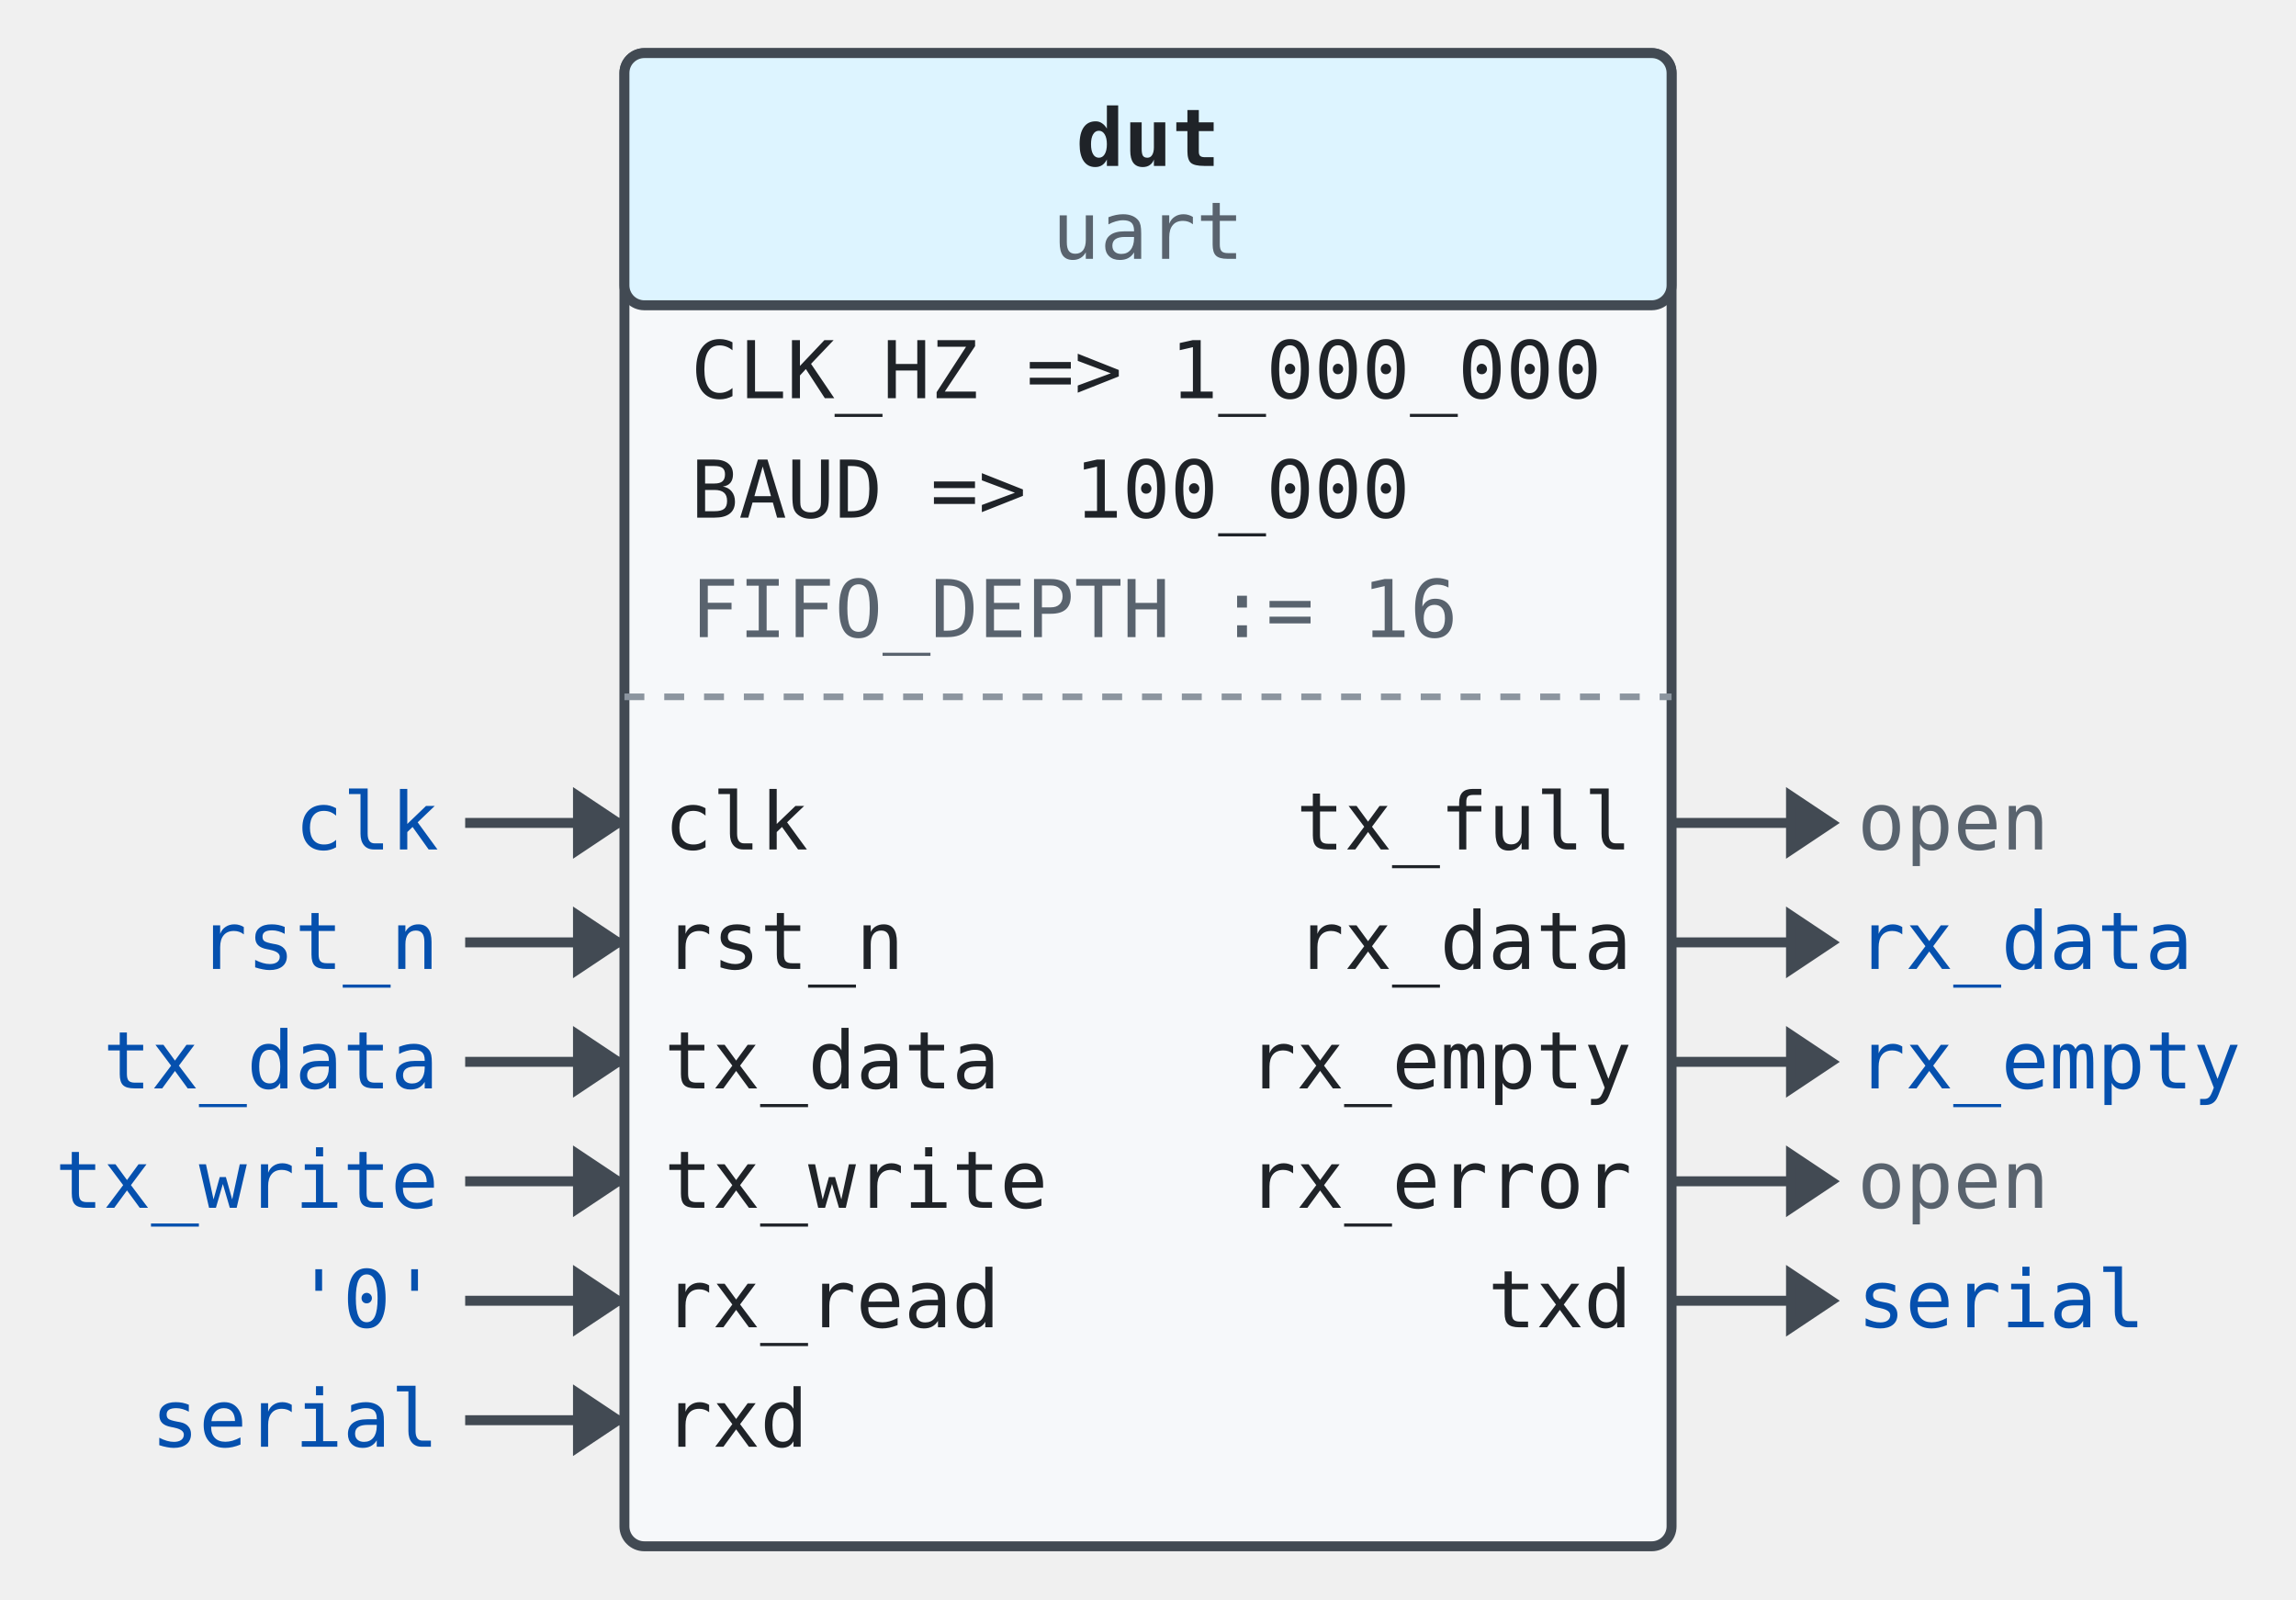
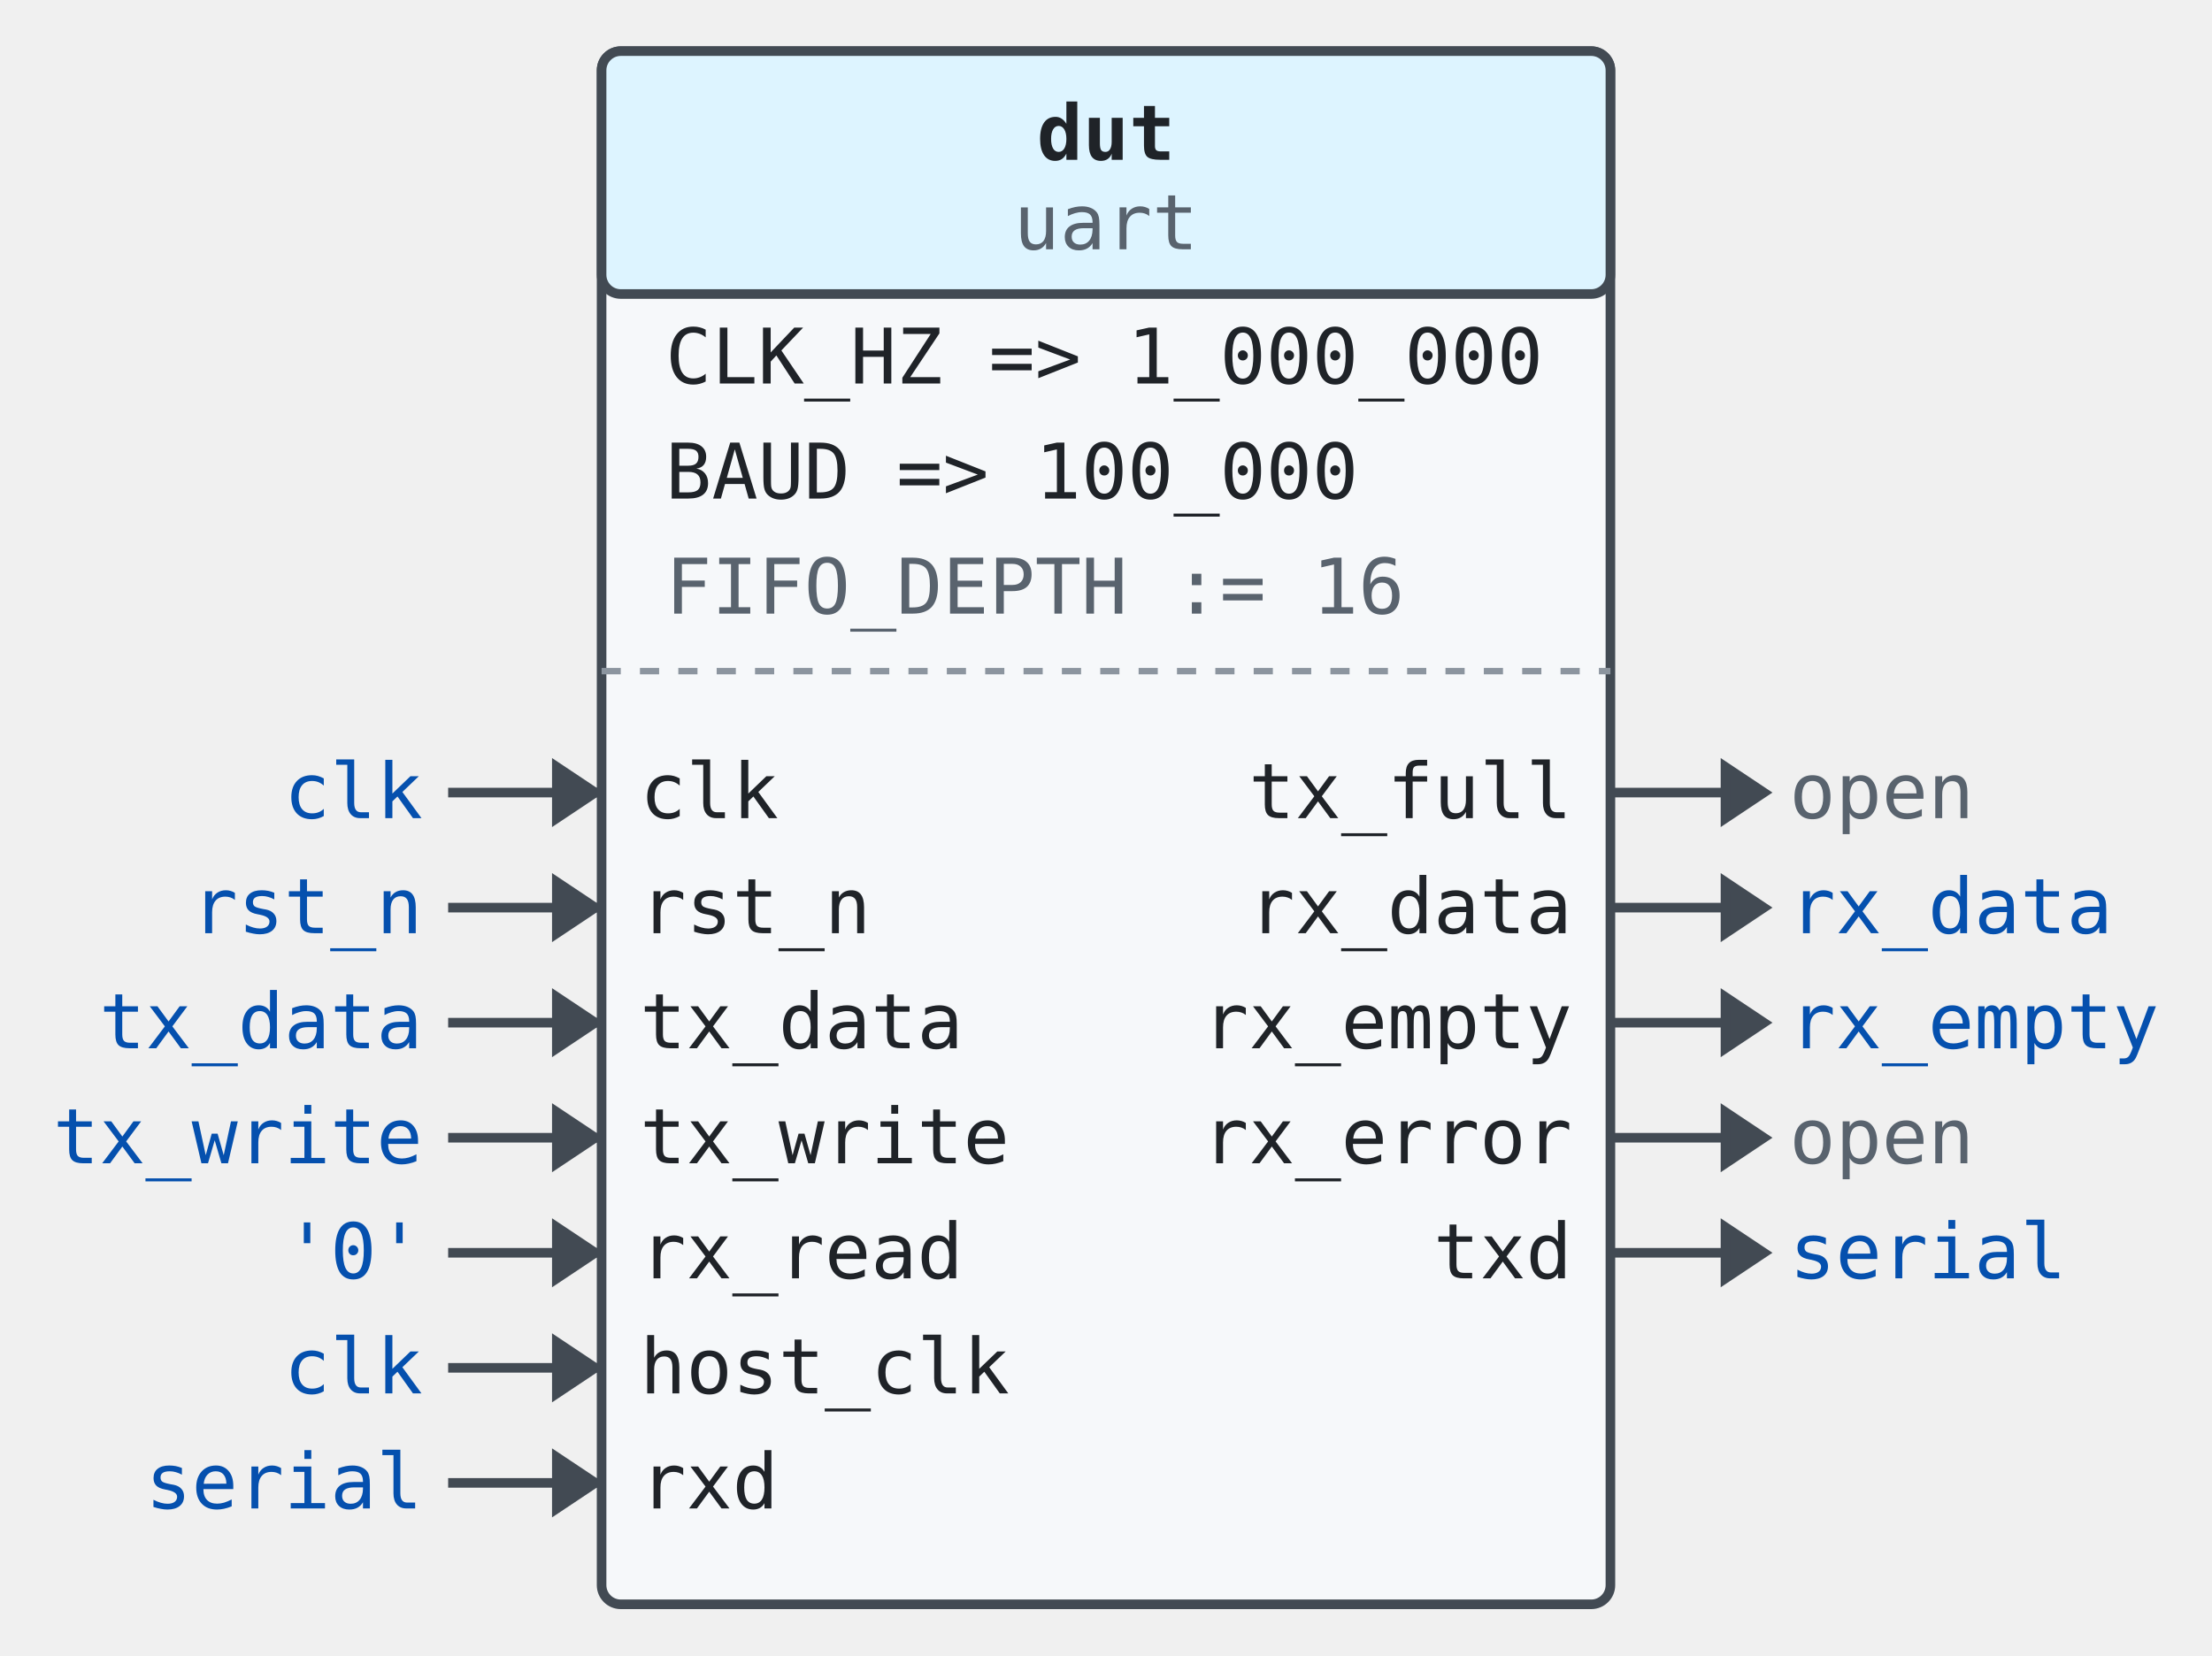
- <svg xmlns="http://www.w3.org/2000/svg" class="vfl-svg" width="346" height="241" viewBox="-94.0 -8.0 345.8 241.0" role="img">
-   <style>.vfl-box{fill:#f6f8fa;stroke:#424a53;stroke-width:1.5}.vfl-head{fill:#ddf4ff;stroke:#424a53;stroke-width:1.5}.vfl-ext{fill:#ffffff;stroke:#8c959f;stroke-width:1.2;stroke-dasharray:4 3}.vfl-sep{stroke:#8c959f;stroke-width:1;stroke-dasharray:3 3}.vfl-pin{stroke:#424a53;stroke-width:1.5;fill:#424a53}.vfl-edge{stroke:#57606a;stroke-width:1.2;fill:none}.vfl-arrow{fill:#57606a}.vfl-wire{stroke:#0969da;stroke-width:1.3;fill:none}.vfl-dot{fill:#0969da}.vfl-term{fill:#ddf4ff;stroke:#424a53;stroke-width:1.2}.vfl-small{font-size:10px}.vfl-actual{fill:#0550ae}.vfl-state{fill:#f6f8fa;stroke:#424a53;stroke-width:1.5}.vfl-initial{fill:#ddf4ff;stroke:#0969da;stroke-width:2}.vfl-label-bg{fill:#ffffff;fill-opacity:0.85}text{font-family:ui-monospace,SFMono-Regular,Menlo,Consolas,'DejaVu Sans Mono','Liberation Mono',monospace;font-size:12px;fill:#1f2328}.vfl-title{font-weight:bold}.vfl-muted{fill:#59636e}a:hover text{text-decoration:underline}@media (prefers-color-scheme:dark){.vfl-box{fill:#151b23;stroke:#9198a1}.vfl-head{fill:#0c2d6b;stroke:#9198a1}.vfl-ext{fill:#0d1117;stroke:#656c76}.vfl-pin{stroke:#9198a1;fill:#9198a1}.vfl-edge{stroke:#9198a1}.vfl-arrow{fill:#9198a1}.vfl-wire{stroke:#4493f8}.vfl-dot{fill:#4493f8}.vfl-term{fill:#0c2d6b;stroke:#9198a1}.vfl-state{fill:#151b23;stroke:#9198a1}.vfl-initial{fill:#0c2d6b;stroke:#4493f8}.vfl-label-bg{fill:#0d1117}text{fill:#f0f6fc}.vfl-actual{fill:#79c0ff}.vfl-muted{fill:#9198a1}}</style>
+ <svg xmlns="http://www.w3.org/2000/svg" class="vfl-svg" width="346" height="259" viewBox="-94.0 -8.0 345.8 259.0" role="img">
+   <style>.vfl-box{fill:#f6f8fa;stroke:#424a53;stroke-width:1.5}.vfl-head{fill:#ddf4ff;stroke:#424a53;stroke-width:1.5}.vfl-ext{fill:#ffffff;stroke:#8c959f;stroke-width:1.2;stroke-dasharray:4 3}.vfl-sep{stroke:#8c959f;stroke-width:1;stroke-dasharray:3 3}.vfl-pin{stroke:#424a53;stroke-width:1.5;fill:#424a53}.vfl-edge{stroke:#57606a;stroke-width:1.2;fill:none}.vfl-arrow{fill:#57606a}.vfl-wire{stroke:#0969da;stroke-width:1.3;fill:none}.vfl-dot{fill:#0969da}.vfl-term{fill:#ddf4ff;stroke:#424a53;stroke-width:1.2}.vfl-small{font-size:10px}.vfl-actual{fill:#0550ae}.vfl-cross{stroke:#cf222e;stroke-width:1.5;fill:none}.vfl-cross-text{fill:#cf222e}.vfl-grid{stroke:#d0d7de;stroke-width:0.8;stroke-dasharray:2 3}.vfl-wave{stroke:#424a53;stroke-width:1.3;fill:none}.vfl-wave-x{fill:url(#vfl-hatch)}.vfl-wave-d0{fill:#ffffff}.vfl-wave-d2{fill:#ffffff}.vfl-wave-d3{fill:#fff8c5}.vfl-wave-d4{fill:#ffebe9}.vfl-wave-d5{fill:#ddf4ff}.vfl-wave-d6{fill:#dafbe1}.vfl-wave-d7{fill:#fbefff}.vfl-wave-d8{fill:#fff1e5}.vfl-wave-d9{fill:#eaeef2}.vfl-gap{fill:#ffffff;stroke:#424a53;stroke-width:1}.vfl-state{fill:#f6f8fa;stroke:#424a53;stroke-width:1.5}.vfl-initial{fill:#ddf4ff;stroke:#0969da;stroke-width:2}.vfl-label-bg{fill:#ffffff;fill-opacity:0.85}text{font-family:ui-monospace,SFMono-Regular,Menlo,Consolas,'DejaVu Sans Mono','Liberation Mono',monospace;font-size:12px;fill:#1f2328}.vfl-title{font-weight:bold}.vfl-muted{fill:#59636e}a:hover text{text-decoration:underline}@media (prefers-color-scheme:dark){.vfl-box{fill:#151b23;stroke:#9198a1}.vfl-head{fill:#0c2d6b;stroke:#9198a1}.vfl-ext{fill:#0d1117;stroke:#656c76}.vfl-pin{stroke:#9198a1;fill:#9198a1}.vfl-edge{stroke:#9198a1}.vfl-arrow{fill:#9198a1}.vfl-wire{stroke:#4493f8}.vfl-dot{fill:#4493f8}.vfl-term{fill:#0c2d6b;stroke:#9198a1}.vfl-state{fill:#151b23;stroke:#9198a1}.vfl-initial{fill:#0c2d6b;stroke:#4493f8}.vfl-label-bg{fill:#0d1117}text{fill:#f0f6fc}.vfl-actual{fill:#79c0ff}.vfl-cross{stroke:#ff7b72}.vfl-cross-text{fill:#ff7b72}.vfl-grid{stroke:#3d444d}.vfl-wave{stroke:#9198a1}.vfl-wave-d0{fill:#151b23}.vfl-wave-d2{fill:#151b23}.vfl-wave-d3{fill:#3b2e00}.vfl-wave-d4{fill:#4c1d1d}.vfl-wave-d5{fill:#0c2d6b}.vfl-wave-d6{fill:#0f3a1d}.vfl-wave-d7{fill:#3a1d4c}.vfl-wave-d8{fill:#4a2a10}.vfl-wave-d9{fill:#262c36}.vfl-gap{fill:#0d1117;stroke:#9198a1}.vfl-muted{fill:#9198a1}}</style>
  <defs>
    <marker id="vfl-arrow" viewBox="0 0 10 10" refX="9" refY="5" markerWidth="8" markerHeight="8" orient="auto-start-reverse">
      <path class="vfl-arrow" d="M0,0L10,5L0,10z" />
    </marker>
  </defs>
-   <rect class="vfl-box" x="0.0" y="0.0" width="157.8" height="225.0" rx="3" />
+   <rect class="vfl-box" x="0.0" y="0.0" width="157.8" height="243.0" rx="3" />
  <rect class="vfl-head" x="0.0" y="0.0" width="157.8" height="38.0" rx="3" />
  <text x="78.9" y="17.0" text-anchor="middle" class="vfl-title">dut</text>
  <text x="78.9" y="31.0" text-anchor="middle" class="vfl-muted">uart</text>
  <text x="10.0" y="52.0" text-anchor="start">CLK_HZ =&gt; 1_000_000</text>
  <text x="10.0" y="70.0" text-anchor="start">BAUD =&gt; 100_000</text>
  <text x="10.0" y="88.0" text-anchor="start" class="vfl-muted">FIFO_DEPTH := 16</text>
  <line class="vfl-sep" x1="0.0" y1="97.0" x2="157.8" y2="97.0" />
  <line class="vfl-pin" x1="-24.0" y1="116.0" x2="0.0" y2="116.0" />
  <path class="vfl-pin" d="M-1.0,116.0l-6,-4v8z" />
  <text x="6.0" y="120.0" text-anchor="start">clk</text>
  <text x="-28.0" y="120.0" text-anchor="end" class="vfl-actual">clk</text>
  <line class="vfl-pin" x1="-24.0" y1="134.0" x2="0.0" y2="134.0" />
  <path class="vfl-pin" d="M-1.0,134.0l-6,-4v8z" />
  <text x="6.0" y="138.0" text-anchor="start">rst_n</text>
  <text x="-28.0" y="138.0" text-anchor="end" class="vfl-actual">rst_n</text>
  <line class="vfl-pin" x1="-24.0" y1="152.0" x2="0.0" y2="152.0" />
  <path class="vfl-pin" d="M-1.0,152.0l-6,-4v8z" />
  <text x="6.0" y="156.0" text-anchor="start">tx_data</text>
  <text x="-28.0" y="156.0" text-anchor="end" class="vfl-actual">tx_data</text>
  <line class="vfl-pin" x1="-24.0" y1="170.0" x2="0.0" y2="170.0" />
  <path class="vfl-pin" d="M-1.0,170.0l-6,-4v8z" />
  <text x="6.0" y="174.0" text-anchor="start">tx_write</text>
  <text x="-28.0" y="174.0" text-anchor="end" class="vfl-actual">tx_write</text>
  <line class="vfl-pin" x1="-24.0" y1="188.0" x2="0.0" y2="188.0" />
  <path class="vfl-pin" d="M-1.0,188.0l-6,-4v8z" />
  <text x="6.0" y="192.0" text-anchor="start">rx_read</text>
  <text x="-28.0" y="192.0" text-anchor="end" class="vfl-actual">'0'</text>
  <line class="vfl-pin" x1="-24.0" y1="206.0" x2="0.0" y2="206.0" />
  <path class="vfl-pin" d="M-1.0,206.0l-6,-4v8z" />
-   <text x="6.0" y="210.0" text-anchor="start">rxd</text>
-   <text x="-28.0" y="210.0" text-anchor="end" class="vfl-actual">serial</text>
+   <text x="6.0" y="210.0" text-anchor="start">host_clk</text>
+   <text x="-28.0" y="210.0" text-anchor="end" class="vfl-actual">clk</text>
+   <line class="vfl-pin" x1="-24.0" y1="224.0" x2="0.0" y2="224.0" />
+   <path class="vfl-pin" d="M-1.0,224.0l-6,-4v8z" />
+   <text x="6.0" y="228.0" text-anchor="start">rxd</text>
+   <text x="-28.0" y="228.0" text-anchor="end" class="vfl-actual">serial</text>
  <line class="vfl-pin" x1="157.8" y1="116.0" x2="181.8" y2="116.0" />
  <path class="vfl-pin" d="M181.8,116.0l-6,-4v8z" />
  <text x="151.8" y="120.0" text-anchor="end">tx_full</text>
  <text x="185.8" y="120.0" text-anchor="start" class="vfl-muted">open</text>
  <line class="vfl-pin" x1="157.8" y1="134.0" x2="181.8" y2="134.0" />
  <path class="vfl-pin" d="M181.8,134.0l-6,-4v8z" />
  <text x="151.8" y="138.0" text-anchor="end">rx_data</text>
  <text x="185.8" y="138.0" text-anchor="start" class="vfl-actual">rx_data</text>
  <line class="vfl-pin" x1="157.8" y1="152.0" x2="181.8" y2="152.0" />
  <path class="vfl-pin" d="M181.8,152.0l-6,-4v8z" />
  <text x="151.8" y="156.0" text-anchor="end">rx_empty</text>
  <text x="185.8" y="156.0" text-anchor="start" class="vfl-actual">rx_empty</text>
  <line class="vfl-pin" x1="157.8" y1="170.0" x2="181.8" y2="170.0" />
  <path class="vfl-pin" d="M181.8,170.0l-6,-4v8z" />
  <text x="151.8" y="174.0" text-anchor="end">rx_error</text>
  <text x="185.8" y="174.0" text-anchor="start" class="vfl-muted">open</text>
  <line class="vfl-pin" x1="157.8" y1="188.0" x2="181.8" y2="188.0" />
  <path class="vfl-pin" d="M181.8,188.0l-6,-4v8z" />
  <text x="151.8" y="192.0" text-anchor="end">txd</text>
  <text x="185.8" y="192.0" text-anchor="start" class="vfl-actual">serial</text>
</svg>
